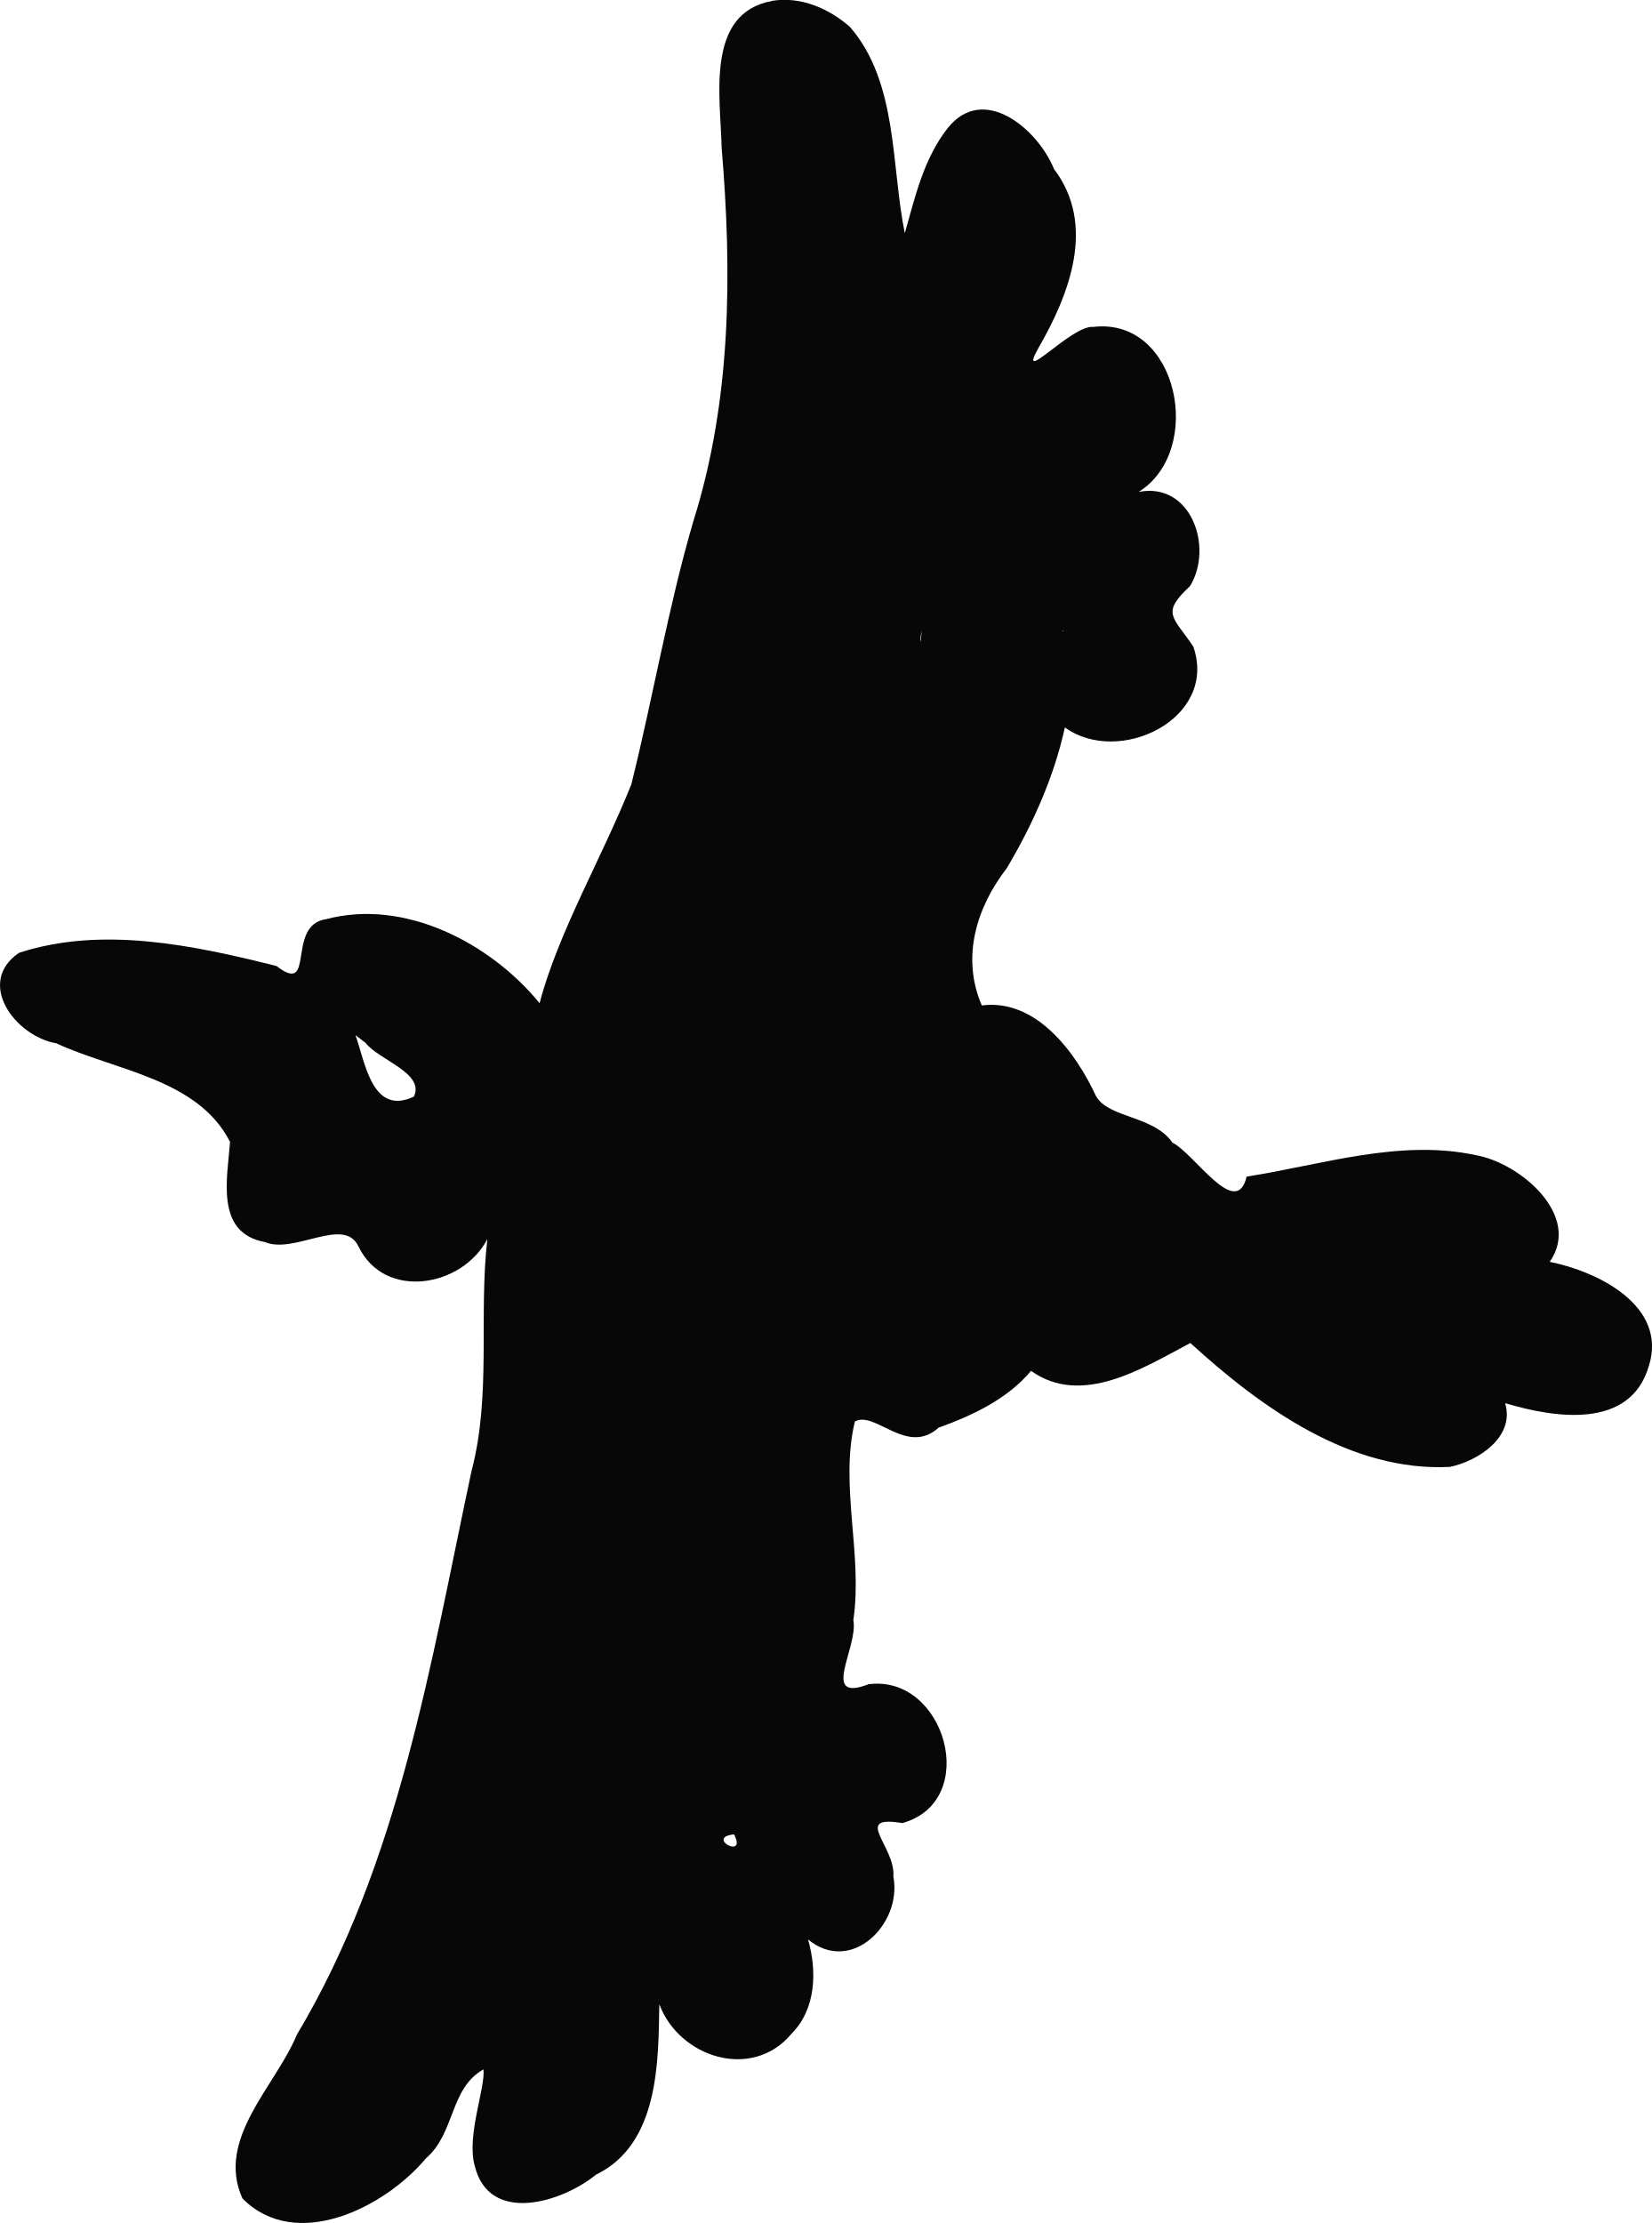
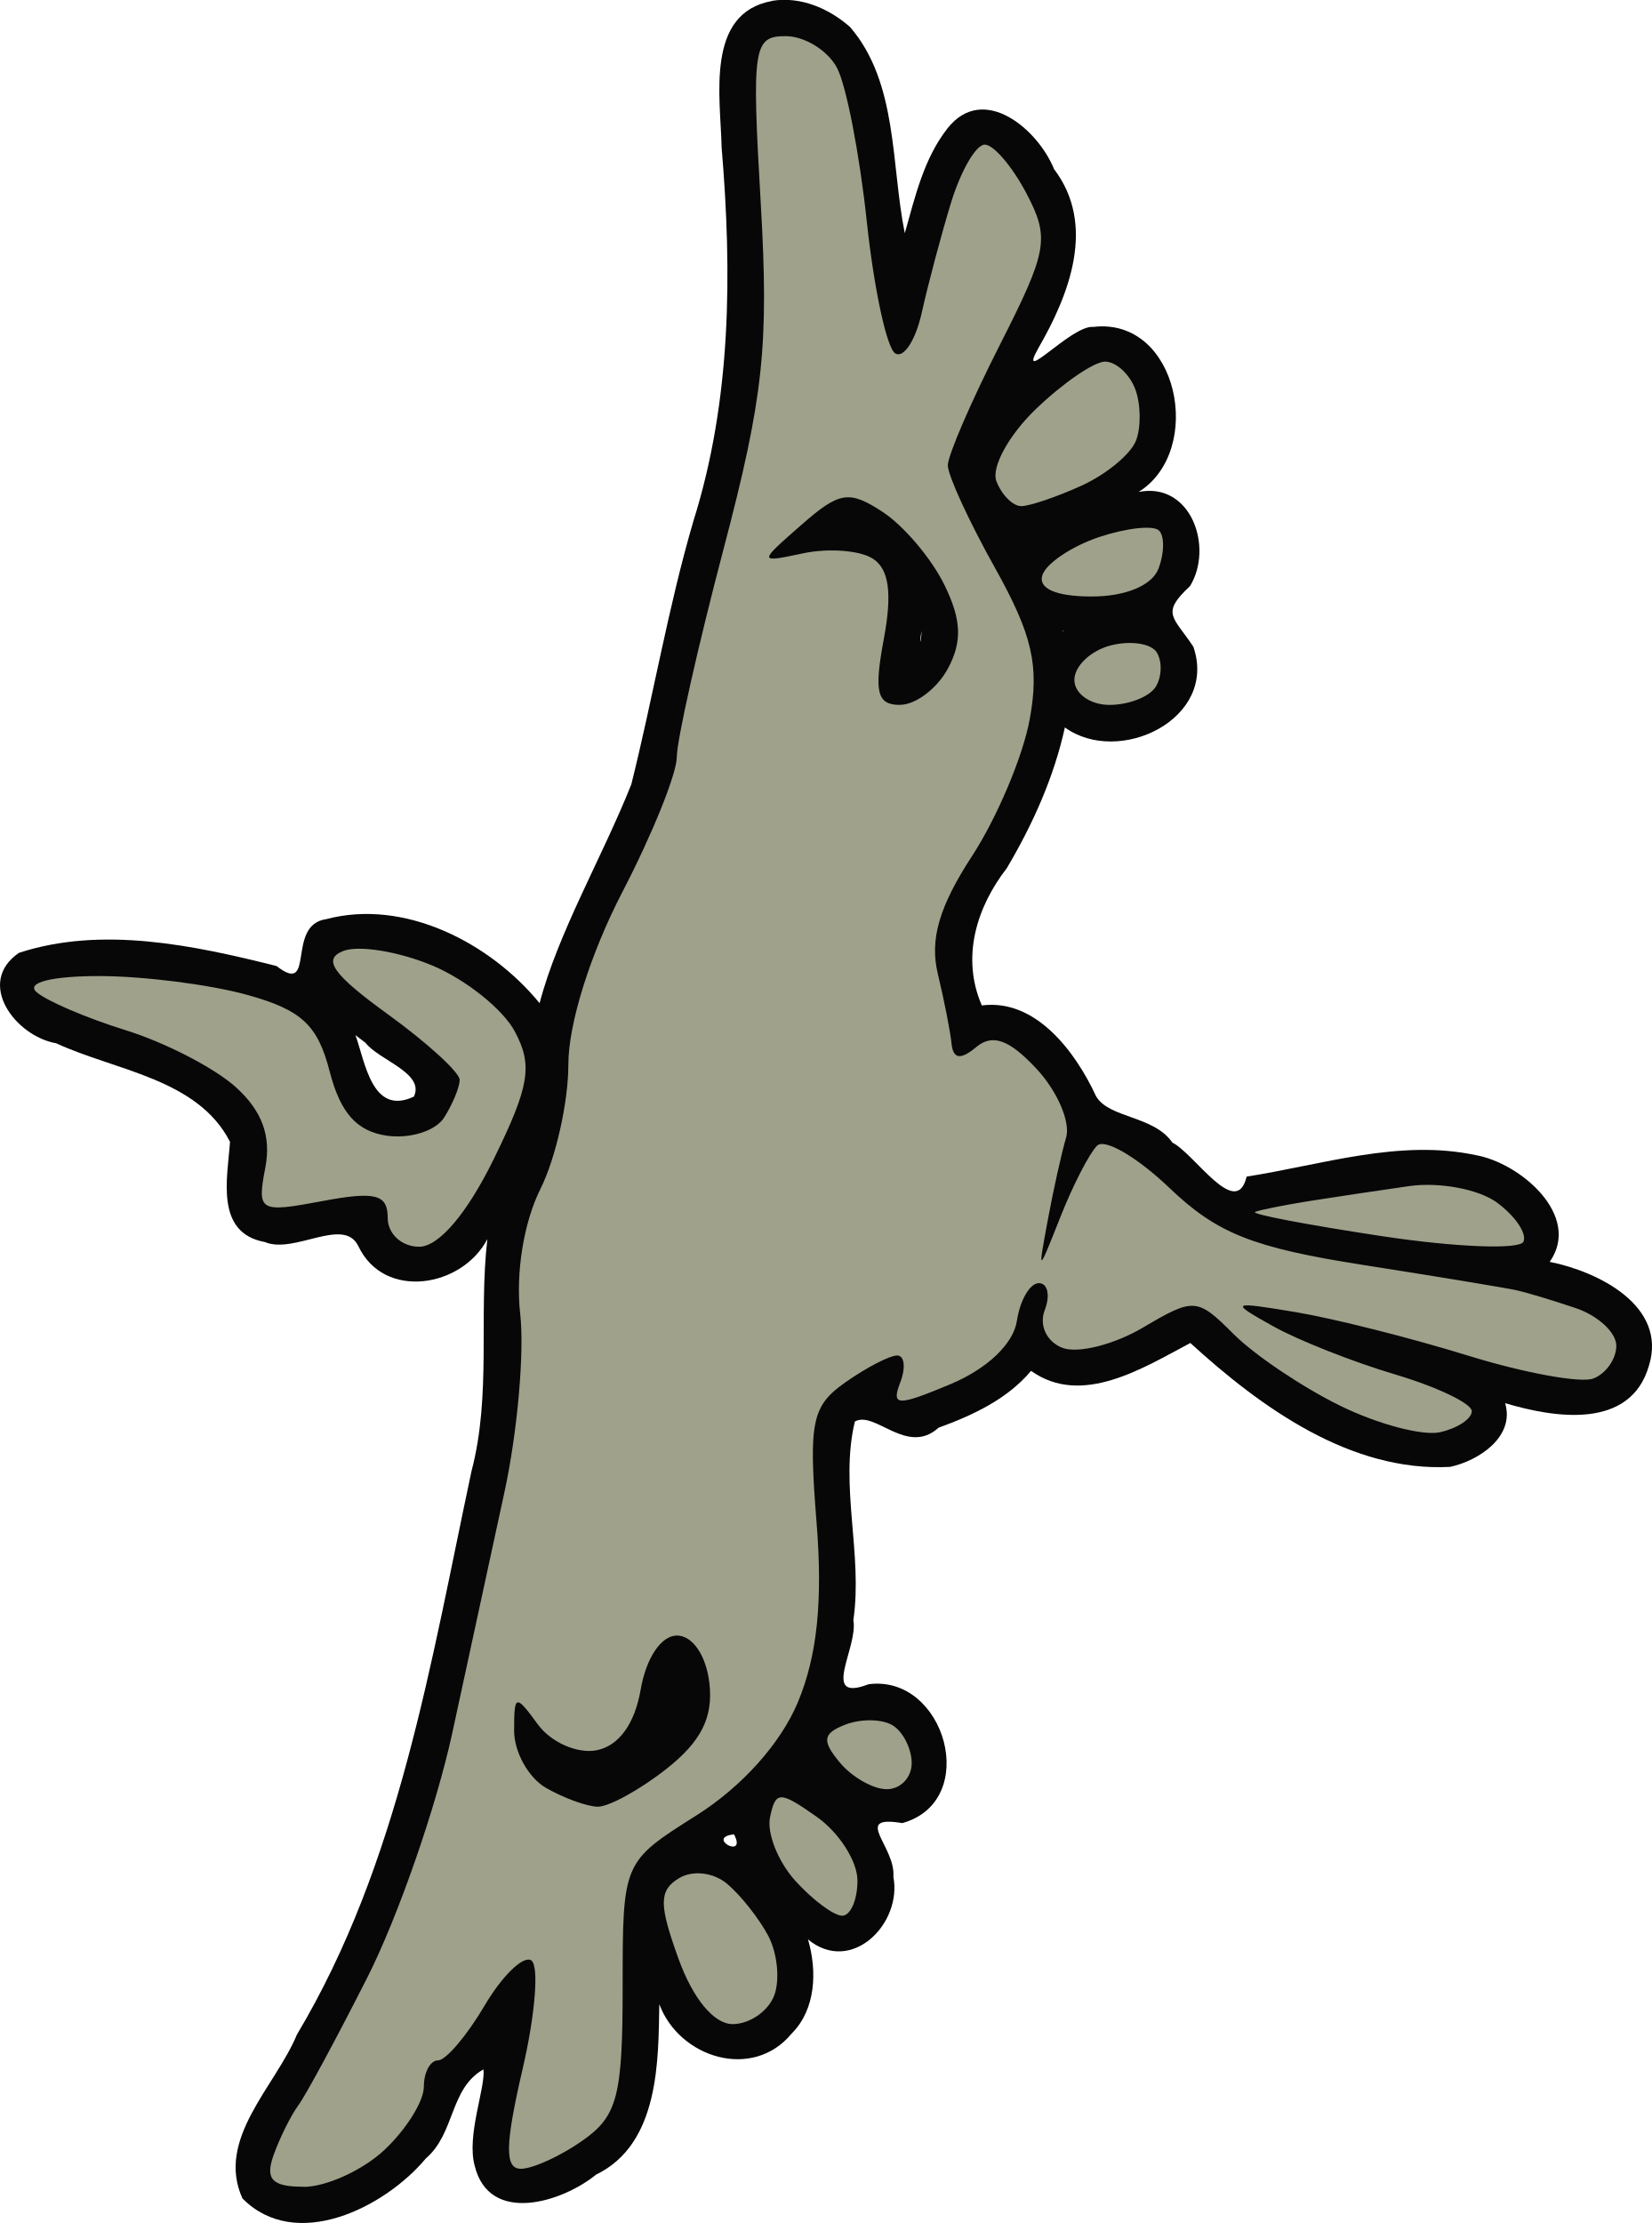
<svg xmlns="http://www.w3.org/2000/svg" width="24.188mm" height="32.546mm" viewBox="0 0 24.188 32.546" version="1.1" id="svg46">
  <defs id="defs40" />
  <g id="layer5" transform="translate(-237.8043,-78.44287)">
-     <path id="path550-3" style="display:inline;mix-blend-mode:darken;fill:#070707;fill-opacity:1;stroke:#9fa18b;stroke-width:0;stroke-linecap:round;stroke-linejoin:round;stroke-miterlimit:4;stroke-dasharray:none;stroke-opacity:1" d="m 249.109,78.457 c -0.982,0.177 -0.754,1.413 -0.739,2.142 0.154,1.835 0.145,3.702 -0.414,5.475 -0.37,1.265 -0.59,2.579 -0.908,3.852 -0.421,1.059 -1.074,2.173 -1.343,3.204 -0.722,-0.883 -1.978,-1.535 -3.125,-1.23 -0.596,0.083 -0.145,1.136 -0.727,0.686 -1.21,-0.304 -2.558,-0.59 -3.771,-0.193 -0.64,0.439 -0.052,1.221 0.545,1.324 0.865,0.401 2.073,0.517 2.545,1.443 -0.036,0.526 -0.224,1.333 0.51,1.467 0.433,0.184 1.159,-0.384 1.371,0.064 0.38,0.794 1.519,0.599 1.887,-0.107 -0.13,1.127 0.062,2.28 -0.232,3.397 -0.601,2.816 -1.057,5.738 -2.557,8.251 -0.313,0.756 -1.191,1.526 -0.797,2.397 0.78,0.79 2.084,0.135 2.686,-0.586 0.432,-0.371 0.345,-1.021 0.842,-1.303 0.036,0.256 -0.251,0.969 -0.127,1.412 0.212,0.866 1.278,0.536 1.776,0.129 0.939,-0.453 0.911,-1.7 0.927,-2.495 0.292,0.784 1.366,1.124 1.939,0.428 0.356,-0.358 0.372,-0.919 0.238,-1.377 0.633,0.524 1.382,-0.229 1.25,-0.918 0.036,-0.444 -0.614,-0.909 0.131,-0.785 1.154,-0.322 0.629,-2.18 -0.494,-2.033 -0.72,0.277 -0.148,-0.54 -0.223,-0.938 0.141,-0.965 -0.204,-1.967 0.022,-2.908 0.293,-0.167 0.763,0.509 1.226,0.09 0.5,-0.181 1.005,-0.417 1.354,-0.832 0.744,0.532 1.647,-0.046 2.332,-0.408 1.032,0.943 2.345,1.89 3.803,1.814 0.416,-0.089 0.953,-0.439 0.806,-0.933 0.722,0.216 1.832,0.394 2.105,-0.546 0.275,-0.88 -0.747,-1.382 -1.452,-1.523 0.474,-0.679 -0.436,-1.449 -1.082,-1.562 -1.116,-0.24 -2.253,0.142 -3.356,0.314 -0.151,0.642 -0.765,-0.339 -1.086,-0.497 -0.275,-0.4 -0.935,-0.355 -1.12,-0.683 -0.296,-0.639 -0.877,-1.429 -1.671,-1.326 -0.304,-0.699 -0.081,-1.434 0.366,-2.01 0.379,-0.64 0.69,-1.331 0.85,-2.06 0.791,0.573 2.245,-0.125 1.881,-1.182 -0.292,-0.441 -0.484,-0.483 -0.049,-0.887 0.348,-0.567 0.017,-1.53 -0.752,-1.379 0.971,-0.605 0.583,-2.563 -0.664,-2.416 -0.317,-0.032 -1.128,0.887 -0.804,0.31 0.454,-0.785 0.85,-1.804 0.229,-2.621 -0.234,-0.58 -1.031,-1.263 -1.558,-0.598 -0.349,0.443 -0.476,1.006 -0.627,1.537 -0.204,-1.004 -0.098,-2.204 -0.802,-3.019 -0.308,-0.272 -0.724,-0.451 -1.141,-0.383 z m 3.66,7.912 c -9.2e-4,0.006 -0.009,-0.004 0,0 z m -1.469,1.311 c -0.022,0.266 -0.034,0.14 0,0 z m 2.07,-0.004 c -0.006,0.026 -0.019,-0.013 0,0 z m -10.213,6.035 c 0.191,0.251 0.873,0.442 0.707,0.787 -0.611,0.287 -0.712,-0.502 -0.855,-0.9 l 0.08,0.061 z m 5.395,11.588 c 0.197,0.379 -0.428,0.044 0,0 z" />
+     <path id="path550-3" style="display:inline;mix-blend-mode:normal;fill:#070707;fill-opacity:1;stroke:#9fa18b;stroke-width:0;stroke-linecap:round;stroke-linejoin:round;stroke-miterlimit:4;stroke-dasharray:none;stroke-opacity:1" d="m 249.109,78.457 c -0.982,0.177 -0.754,1.413 -0.739,2.142 0.154,1.835 0.145,3.702 -0.414,5.475 -0.37,1.265 -0.59,2.579 -0.908,3.852 -0.421,1.059 -1.074,2.173 -1.343,3.204 -0.722,-0.883 -1.978,-1.535 -3.125,-1.23 -0.596,0.083 -0.145,1.136 -0.727,0.686 -1.21,-0.304 -2.558,-0.59 -3.771,-0.193 -0.64,0.439 -0.052,1.221 0.545,1.324 0.865,0.401 2.073,0.517 2.545,1.443 -0.036,0.526 -0.224,1.333 0.51,1.467 0.433,0.184 1.159,-0.384 1.371,0.064 0.38,0.794 1.519,0.599 1.887,-0.107 -0.13,1.127 0.062,2.28 -0.232,3.397 -0.601,2.816 -1.057,5.738 -2.557,8.251 -0.313,0.756 -1.191,1.526 -0.797,2.397 0.78,0.79 2.084,0.135 2.686,-0.586 0.432,-0.371 0.345,-1.021 0.842,-1.303 0.036,0.256 -0.251,0.969 -0.127,1.412 0.212,0.866 1.278,0.536 1.776,0.129 0.939,-0.453 0.911,-1.7 0.927,-2.495 0.292,0.784 1.366,1.124 1.939,0.428 0.356,-0.358 0.372,-0.919 0.238,-1.377 0.633,0.524 1.382,-0.229 1.25,-0.918 0.036,-0.444 -0.614,-0.909 0.131,-0.785 1.154,-0.322 0.629,-2.18 -0.494,-2.033 -0.72,0.277 -0.148,-0.54 -0.223,-0.938 0.141,-0.965 -0.204,-1.967 0.022,-2.908 0.293,-0.167 0.763,0.509 1.226,0.09 0.5,-0.181 1.005,-0.417 1.354,-0.832 0.744,0.532 1.647,-0.046 2.332,-0.408 1.032,0.943 2.345,1.89 3.803,1.814 0.416,-0.089 0.953,-0.439 0.806,-0.933 0.722,0.216 1.832,0.394 2.105,-0.546 0.275,-0.88 -0.747,-1.382 -1.452,-1.523 0.474,-0.679 -0.436,-1.449 -1.082,-1.562 -1.116,-0.24 -2.253,0.142 -3.356,0.314 -0.151,0.642 -0.765,-0.339 -1.086,-0.497 -0.275,-0.4 -0.935,-0.355 -1.12,-0.683 -0.296,-0.639 -0.877,-1.429 -1.671,-1.326 -0.304,-0.699 -0.081,-1.434 0.366,-2.01 0.379,-0.64 0.69,-1.331 0.85,-2.06 0.791,0.573 2.245,-0.125 1.881,-1.182 -0.292,-0.441 -0.484,-0.483 -0.049,-0.887 0.348,-0.567 0.017,-1.53 -0.752,-1.379 0.971,-0.605 0.583,-2.563 -0.664,-2.416 -0.317,-0.032 -1.128,0.887 -0.804,0.31 0.454,-0.785 0.85,-1.804 0.229,-2.621 -0.234,-0.58 -1.031,-1.263 -1.558,-0.598 -0.349,0.443 -0.476,1.006 -0.627,1.537 -0.204,-1.004 -0.098,-2.204 -0.802,-3.019 -0.308,-0.272 -0.724,-0.451 -1.141,-0.383 z m 3.66,7.912 c -9.2e-4,0.006 -0.009,-0.004 0,0 z m -1.469,1.311 c -0.022,0.266 -0.034,0.14 0,0 z m 2.07,-0.004 c -0.006,0.026 -0.019,-0.013 0,0 z m -10.213,6.035 c 0.191,0.251 0.873,0.442 0.707,0.787 -0.611,0.287 -0.712,-0.502 -0.855,-0.9 l 0.08,0.061 z m 5.395,11.588 c 0.197,0.379 -0.428,0.044 0,0 z" />
  </g>
  <g id="layer1" style="display:inline" transform="translate(-237.8043,-78.44287)">
-     <path id="path550" style="mix-blend-mode:darken;fill:#9fa18b;fill-opacity:1;stroke:#9fa18b;stroke-width:0;stroke-linecap:round;stroke-linejoin:round;stroke-miterlimit:4;stroke-dasharray:none;stroke-opacity:1" d="m 242.248,110.458 c -0.461,0 -0.564,-0.109 -0.438,-0.463 0.091,-0.255 0.254,-0.582 0.362,-0.728 0.108,-0.146 0.563,-0.989 1.011,-1.873 0.448,-0.885 1.007,-2.492 1.242,-3.572 0.235,-1.08 0.581,-2.677 0.769,-3.551 0.188,-0.873 0.29,-2.039 0.227,-2.592 -0.068,-0.597 0.051,-1.338 0.295,-1.827 0.226,-0.452 0.41,-1.273 0.41,-1.824 0,-0.597 0.321,-1.62 0.794,-2.532 0.437,-0.841 0.794,-1.728 0.794,-1.971 0,-0.243 0.308,-1.615 0.686,-3.05 0.584,-2.221 0.664,-2.972 0.543,-5.056 -0.133,-2.284 -0.109,-2.447 0.363,-2.447 0.278,0 0.617,0.208 0.753,0.463 0.136,0.255 0.332,1.268 0.437,2.253 0.105,0.984 0.292,1.852 0.416,1.929 0.124,0.077 0.299,-0.193 0.389,-0.599 0.09,-0.406 0.281,-1.125 0.425,-1.598 0.144,-0.473 0.367,-0.86 0.497,-0.86 0.13,0 0.404,0.322 0.61,0.714 0.344,0.656 0.312,0.837 -0.388,2.216 -0.42,0.826 -0.763,1.62 -0.763,1.766 0,0.146 0.31,0.82 0.689,1.498 0.549,0.983 0.653,1.433 0.511,2.216 -0.098,0.541 -0.479,1.444 -0.846,2.007 -0.48,0.736 -0.621,1.22 -0.501,1.72 0.092,0.383 0.183,0.843 0.201,1.022 0.024,0.23 0.131,0.246 0.363,0.053 0.238,-0.198 0.484,-0.109 0.883,0.32 0.304,0.327 0.499,0.779 0.432,1.006 -0.067,0.226 -0.187,0.769 -0.268,1.205 -0.147,0.794 -0.147,0.794 0.186,-0.047 0.183,-0.462 0.424,-0.931 0.536,-1.04 0.111,-0.11 0.588,0.169 1.058,0.618 0.699,0.668 1.22,0.875 2.84,1.129 1.091,0.171 2.103,0.338 2.249,0.371 0.146,0.033 0.532,0.149 0.86,0.26 0.327,0.11 0.595,0.358 0.595,0.551 0,0.193 -0.151,0.409 -0.336,0.48 -0.185,0.071 -1.015,-0.081 -1.845,-0.338 -0.83,-0.257 -1.959,-0.541 -2.508,-0.633 -0.965,-0.16 -0.977,-0.153 -0.337,0.205 0.364,0.204 1.167,0.522 1.786,0.706 0.618,0.184 1.124,0.426 1.124,0.538 0,0.112 -0.208,0.25 -0.463,0.308 -0.255,0.058 -0.914,-0.117 -1.466,-0.388 -0.552,-0.271 -1.252,-0.742 -1.557,-1.047 -0.534,-0.534 -0.582,-0.538 -1.326,-0.098 -0.424,0.251 -0.956,0.385 -1.182,0.298 -0.231,-0.089 -0.345,-0.33 -0.259,-0.552 0.083,-0.217 0.044,-0.395 -0.086,-0.395 -0.131,0 -0.276,0.249 -0.322,0.554 -0.051,0.335 -0.435,0.7 -0.972,0.925 -0.78,0.326 -0.869,0.323 -0.736,-0.024 0.084,-0.218 0.063,-0.396 -0.045,-0.396 -0.109,0 -0.449,0.176 -0.755,0.391 -0.495,0.347 -0.543,0.578 -0.425,2.051 0.093,1.157 0.01,1.956 -0.274,2.636 -0.252,0.603 -0.82,1.236 -1.486,1.656 -1.079,0.681 -1.079,0.681 -1.079,2.515 0,1.595 -0.076,1.887 -0.588,2.246 -0.323,0.227 -0.729,0.412 -0.902,0.412 -0.239,0 -0.233,-0.347 0.025,-1.46 0.187,-0.803 0.243,-1.52 0.126,-1.592 -0.117,-0.072 -0.426,0.227 -0.685,0.667 -0.259,0.439 -0.565,0.798 -0.679,0.798 -0.114,0 -0.208,0.174 -0.208,0.387 0,0.213 -0.261,0.629 -0.579,0.926 -0.318,0.297 -0.851,0.539 -1.182,0.539 z m 4.305,-5.564 c 0.162,0.004 0.615,-0.244 1.007,-0.552 0.511,-0.402 0.689,-0.756 0.631,-1.257 -0.047,-0.405 -0.246,-0.697 -0.475,-0.697 -0.231,0 -0.451,0.328 -0.531,0.791 -0.087,0.504 -0.321,0.826 -0.647,0.889 -0.28,0.054 -0.666,-0.116 -0.858,-0.378 -0.328,-0.448 -0.348,-0.443 -0.348,0.09 0,0.312 0.208,0.688 0.463,0.836 0.255,0.148 0.596,0.273 0.758,0.278 z m 4.429,-16.132 c 0.229,0 0.546,-0.24 0.703,-0.534 0.211,-0.395 0.197,-0.716 -0.057,-1.23 -0.189,-0.383 -0.594,-0.86 -0.9,-1.06 -0.492,-0.322 -0.632,-0.3 -1.191,0.19 -0.633,0.555 -0.633,0.555 0.03,0.415 0.365,-0.077 0.82,-0.043 1.011,0.075 0.243,0.15 0.293,0.505 0.167,1.18 -0.146,0.778 -0.1,0.965 0.236,0.965 z m -2.45,19.315 c -0.274,0 -0.582,-0.371 -0.794,-0.959 -0.287,-0.793 -0.286,-0.996 0.004,-1.175 0.199,-0.123 0.504,-0.089 0.705,0.077 0.195,0.162 0.466,0.503 0.603,0.759 0.137,0.256 0.177,0.653 0.089,0.882 -0.088,0.229 -0.361,0.416 -0.607,0.416 z m 1.604,-1.587 c -0.123,0 -0.431,-0.229 -0.685,-0.509 -0.254,-0.28 -0.421,-0.7 -0.372,-0.933 0.082,-0.387 0.141,-0.388 0.685,-0.005 0.327,0.231 0.595,0.65 0.595,0.933 0,0.283 -0.101,0.514 -0.224,0.514 z m 0.653,-1.852 c -0.2,0 -0.512,-0.177 -0.691,-0.394 -0.264,-0.318 -0.247,-0.424 0.087,-0.553 0.228,-0.087 0.539,-0.082 0.691,0.013 0.152,0.094 0.277,0.343 0.277,0.553 0,0.21 -0.164,0.381 -0.364,0.381 z m 9.322,-8.017 c -0.052,0.12 -0.987,0.084 -2.078,-0.081 -1.091,-0.165 -1.925,-0.324 -1.852,-0.354 0.073,-0.03 0.43,-0.101 0.794,-0.159 0.364,-0.058 1.022,-0.156 1.462,-0.219 0.44,-0.063 1.018,0.045 1.284,0.24 0.266,0.195 0.442,0.452 0.39,0.572 z m -16.167,0.075 c -0.255,0.002 -0.463,-0.188 -0.463,-0.422 0,-0.347 -0.179,-0.393 -0.96,-0.246 -0.92,0.173 -0.955,0.152 -0.832,-0.49 0.088,-0.46 -0.046,-0.829 -0.429,-1.176 -0.306,-0.279 -1.033,-0.655 -1.615,-0.836 -0.582,-0.181 -1.171,-0.434 -1.31,-0.562 -0.148,-0.137 0.235,-0.232 0.926,-0.231 0.648,7.94e-4 1.622,0.125 2.165,0.276 0.795,0.221 1.03,0.439 1.206,1.123 0.156,0.604 0.396,0.874 0.835,0.938 0.339,0.049 0.717,-0.07 0.84,-0.265 0.123,-0.195 0.226,-0.442 0.228,-0.551 0.002,-0.108 -0.472,-0.542 -1.055,-0.964 -0.805,-0.583 -0.96,-0.805 -0.647,-0.925 0.227,-0.087 0.813,0.009 1.302,0.214 0.489,0.205 1.033,0.639 1.207,0.965 0.266,0.497 0.216,0.799 -0.309,1.87 -0.391,0.796 -0.801,1.279 -1.09,1.282 z m 10.105,-7.933 c -0.282,0 -0.514,-0.165 -0.514,-0.366 0,-0.201 0.238,-0.428 0.529,-0.504 0.291,-0.076 0.596,-0.03 0.677,0.101 0.082,0.132 0.075,0.359 -0.015,0.504 -0.09,0.146 -0.395,0.265 -0.677,0.265 z m -0.263,-1.587 c -0.519,0 -0.785,-0.116 -0.719,-0.314 0.058,-0.173 0.432,-0.423 0.832,-0.557 0.4,-0.133 0.794,-0.176 0.876,-0.094 0.082,0.082 0.078,0.332 -0.008,0.557 -0.095,0.247 -0.482,0.408 -0.981,0.408 z m -1.029,-1.323 c -0.123,0 -0.287,-0.165 -0.364,-0.366 -0.077,-0.202 0.184,-0.678 0.581,-1.058 0.397,-0.381 0.852,-0.692 1.01,-0.692 0.158,0 0.356,0.179 0.44,0.397 0.084,0.218 0.09,0.559 0.014,0.758 -0.076,0.199 -0.435,0.496 -0.798,0.661 -0.363,0.165 -0.76,0.3 -0.883,0.3 z" />
+     <path id="path550" style="mix-blend-mode:normal;fill:#9fa18b;fill-opacity:1;stroke:#9fa18b;stroke-width:0;stroke-linecap:round;stroke-linejoin:round;stroke-miterlimit:4;stroke-dasharray:none;stroke-opacity:1" d="m 242.248,110.458 c -0.461,0 -0.564,-0.109 -0.438,-0.463 0.091,-0.255 0.254,-0.582 0.362,-0.728 0.108,-0.146 0.563,-0.989 1.011,-1.873 0.448,-0.885 1.007,-2.492 1.242,-3.572 0.235,-1.08 0.581,-2.677 0.769,-3.551 0.188,-0.873 0.29,-2.039 0.227,-2.592 -0.068,-0.597 0.051,-1.338 0.295,-1.827 0.226,-0.452 0.41,-1.273 0.41,-1.824 0,-0.597 0.321,-1.62 0.794,-2.532 0.437,-0.841 0.794,-1.728 0.794,-1.971 0,-0.243 0.308,-1.615 0.686,-3.05 0.584,-2.221 0.664,-2.972 0.543,-5.056 -0.133,-2.284 -0.109,-2.447 0.363,-2.447 0.278,0 0.617,0.208 0.753,0.463 0.136,0.255 0.332,1.268 0.437,2.253 0.105,0.984 0.292,1.852 0.416,1.929 0.124,0.077 0.299,-0.193 0.389,-0.599 0.09,-0.406 0.281,-1.125 0.425,-1.598 0.144,-0.473 0.367,-0.86 0.497,-0.86 0.13,0 0.404,0.322 0.61,0.714 0.344,0.656 0.312,0.837 -0.388,2.216 -0.42,0.826 -0.763,1.62 -0.763,1.766 0,0.146 0.31,0.82 0.689,1.498 0.549,0.983 0.653,1.433 0.511,2.216 -0.098,0.541 -0.479,1.444 -0.846,2.007 -0.48,0.736 -0.621,1.22 -0.501,1.72 0.092,0.383 0.183,0.843 0.201,1.022 0.024,0.23 0.131,0.246 0.363,0.053 0.238,-0.198 0.484,-0.109 0.883,0.32 0.304,0.327 0.499,0.779 0.432,1.006 -0.067,0.226 -0.187,0.769 -0.268,1.205 -0.147,0.794 -0.147,0.794 0.186,-0.047 0.183,-0.462 0.424,-0.931 0.536,-1.04 0.111,-0.11 0.588,0.169 1.058,0.618 0.699,0.668 1.22,0.875 2.84,1.129 1.091,0.171 2.103,0.338 2.249,0.371 0.146,0.033 0.532,0.149 0.86,0.26 0.327,0.11 0.595,0.358 0.595,0.551 0,0.193 -0.151,0.409 -0.336,0.48 -0.185,0.071 -1.015,-0.081 -1.845,-0.338 -0.83,-0.257 -1.959,-0.541 -2.508,-0.633 -0.965,-0.16 -0.977,-0.153 -0.337,0.205 0.364,0.204 1.167,0.522 1.786,0.706 0.618,0.184 1.124,0.426 1.124,0.538 0,0.112 -0.208,0.25 -0.463,0.308 -0.255,0.058 -0.914,-0.117 -1.466,-0.388 -0.552,-0.271 -1.252,-0.742 -1.557,-1.047 -0.534,-0.534 -0.582,-0.538 -1.326,-0.098 -0.424,0.251 -0.956,0.385 -1.182,0.298 -0.231,-0.089 -0.345,-0.33 -0.259,-0.552 0.083,-0.217 0.044,-0.395 -0.086,-0.395 -0.131,0 -0.276,0.249 -0.322,0.554 -0.051,0.335 -0.435,0.7 -0.972,0.925 -0.78,0.326 -0.869,0.323 -0.736,-0.024 0.084,-0.218 0.063,-0.396 -0.045,-0.396 -0.109,0 -0.449,0.176 -0.755,0.391 -0.495,0.347 -0.543,0.578 -0.425,2.051 0.093,1.157 0.01,1.956 -0.274,2.636 -0.252,0.603 -0.82,1.236 -1.486,1.656 -1.079,0.681 -1.079,0.681 -1.079,2.515 0,1.595 -0.076,1.887 -0.588,2.246 -0.323,0.227 -0.729,0.412 -0.902,0.412 -0.239,0 -0.233,-0.347 0.025,-1.46 0.187,-0.803 0.243,-1.52 0.126,-1.592 -0.117,-0.072 -0.426,0.227 -0.685,0.667 -0.259,0.439 -0.565,0.798 -0.679,0.798 -0.114,0 -0.208,0.174 -0.208,0.387 0,0.213 -0.261,0.629 -0.579,0.926 -0.318,0.297 -0.851,0.539 -1.182,0.539 z m 4.305,-5.564 c 0.162,0.004 0.615,-0.244 1.007,-0.552 0.511,-0.402 0.689,-0.756 0.631,-1.257 -0.047,-0.405 -0.246,-0.697 -0.475,-0.697 -0.231,0 -0.451,0.328 -0.531,0.791 -0.087,0.504 -0.321,0.826 -0.647,0.889 -0.28,0.054 -0.666,-0.116 -0.858,-0.378 -0.328,-0.448 -0.348,-0.443 -0.348,0.09 0,0.312 0.208,0.688 0.463,0.836 0.255,0.148 0.596,0.273 0.758,0.278 z m 4.429,-16.132 c 0.229,0 0.546,-0.24 0.703,-0.534 0.211,-0.395 0.197,-0.716 -0.057,-1.23 -0.189,-0.383 -0.594,-0.86 -0.9,-1.06 -0.492,-0.322 -0.632,-0.3 -1.191,0.19 -0.633,0.555 -0.633,0.555 0.03,0.415 0.365,-0.077 0.82,-0.043 1.011,0.075 0.243,0.15 0.293,0.505 0.167,1.18 -0.146,0.778 -0.1,0.965 0.236,0.965 z m -2.45,19.315 c -0.274,0 -0.582,-0.371 -0.794,-0.959 -0.287,-0.793 -0.286,-0.996 0.004,-1.175 0.199,-0.123 0.504,-0.089 0.705,0.077 0.195,0.162 0.466,0.503 0.603,0.759 0.137,0.256 0.177,0.653 0.089,0.882 -0.088,0.229 -0.361,0.416 -0.607,0.416 z m 1.604,-1.587 c -0.123,0 -0.431,-0.229 -0.685,-0.509 -0.254,-0.28 -0.421,-0.7 -0.372,-0.933 0.082,-0.387 0.141,-0.388 0.685,-0.005 0.327,0.231 0.595,0.65 0.595,0.933 0,0.283 -0.101,0.514 -0.224,0.514 z m 0.653,-1.852 c -0.2,0 -0.512,-0.177 -0.691,-0.394 -0.264,-0.318 -0.247,-0.424 0.087,-0.553 0.228,-0.087 0.539,-0.082 0.691,0.013 0.152,0.094 0.277,0.343 0.277,0.553 0,0.21 -0.164,0.381 -0.364,0.381 z m 9.322,-8.017 c -0.052,0.12 -0.987,0.084 -2.078,-0.081 -1.091,-0.165 -1.925,-0.324 -1.852,-0.354 0.073,-0.03 0.43,-0.101 0.794,-0.159 0.364,-0.058 1.022,-0.156 1.462,-0.219 0.44,-0.063 1.018,0.045 1.284,0.24 0.266,0.195 0.442,0.452 0.39,0.572 z m -16.167,0.075 c -0.255,0.002 -0.463,-0.188 -0.463,-0.422 0,-0.347 -0.179,-0.393 -0.96,-0.246 -0.92,0.173 -0.955,0.152 -0.832,-0.49 0.088,-0.46 -0.046,-0.829 -0.429,-1.176 -0.306,-0.279 -1.033,-0.655 -1.615,-0.836 -0.582,-0.181 -1.171,-0.434 -1.31,-0.562 -0.148,-0.137 0.235,-0.232 0.926,-0.231 0.648,7.94e-4 1.622,0.125 2.165,0.276 0.795,0.221 1.03,0.439 1.206,1.123 0.156,0.604 0.396,0.874 0.835,0.938 0.339,0.049 0.717,-0.07 0.84,-0.265 0.123,-0.195 0.226,-0.442 0.228,-0.551 0.002,-0.108 -0.472,-0.542 -1.055,-0.964 -0.805,-0.583 -0.96,-0.805 -0.647,-0.925 0.227,-0.087 0.813,0.009 1.302,0.214 0.489,0.205 1.033,0.639 1.207,0.965 0.266,0.497 0.216,0.799 -0.309,1.87 -0.391,0.796 -0.801,1.279 -1.09,1.282 z m 10.105,-7.933 c -0.282,0 -0.514,-0.165 -0.514,-0.366 0,-0.201 0.238,-0.428 0.529,-0.504 0.291,-0.076 0.596,-0.03 0.677,0.101 0.082,0.132 0.075,0.359 -0.015,0.504 -0.09,0.146 -0.395,0.265 -0.677,0.265 z m -0.263,-1.587 c -0.519,0 -0.785,-0.116 -0.719,-0.314 0.058,-0.173 0.432,-0.423 0.832,-0.557 0.4,-0.133 0.794,-0.176 0.876,-0.094 0.082,0.082 0.078,0.332 -0.008,0.557 -0.095,0.247 -0.482,0.408 -0.981,0.408 z m -1.029,-1.323 c -0.123,0 -0.287,-0.165 -0.364,-0.366 -0.077,-0.202 0.184,-0.678 0.581,-1.058 0.397,-0.381 0.852,-0.692 1.01,-0.692 0.158,0 0.356,0.179 0.44,0.397 0.084,0.218 0.09,0.559 0.014,0.758 -0.076,0.199 -0.435,0.496 -0.798,0.661 -0.363,0.165 -0.76,0.3 -0.883,0.3 z" />
  </g>
</svg>
